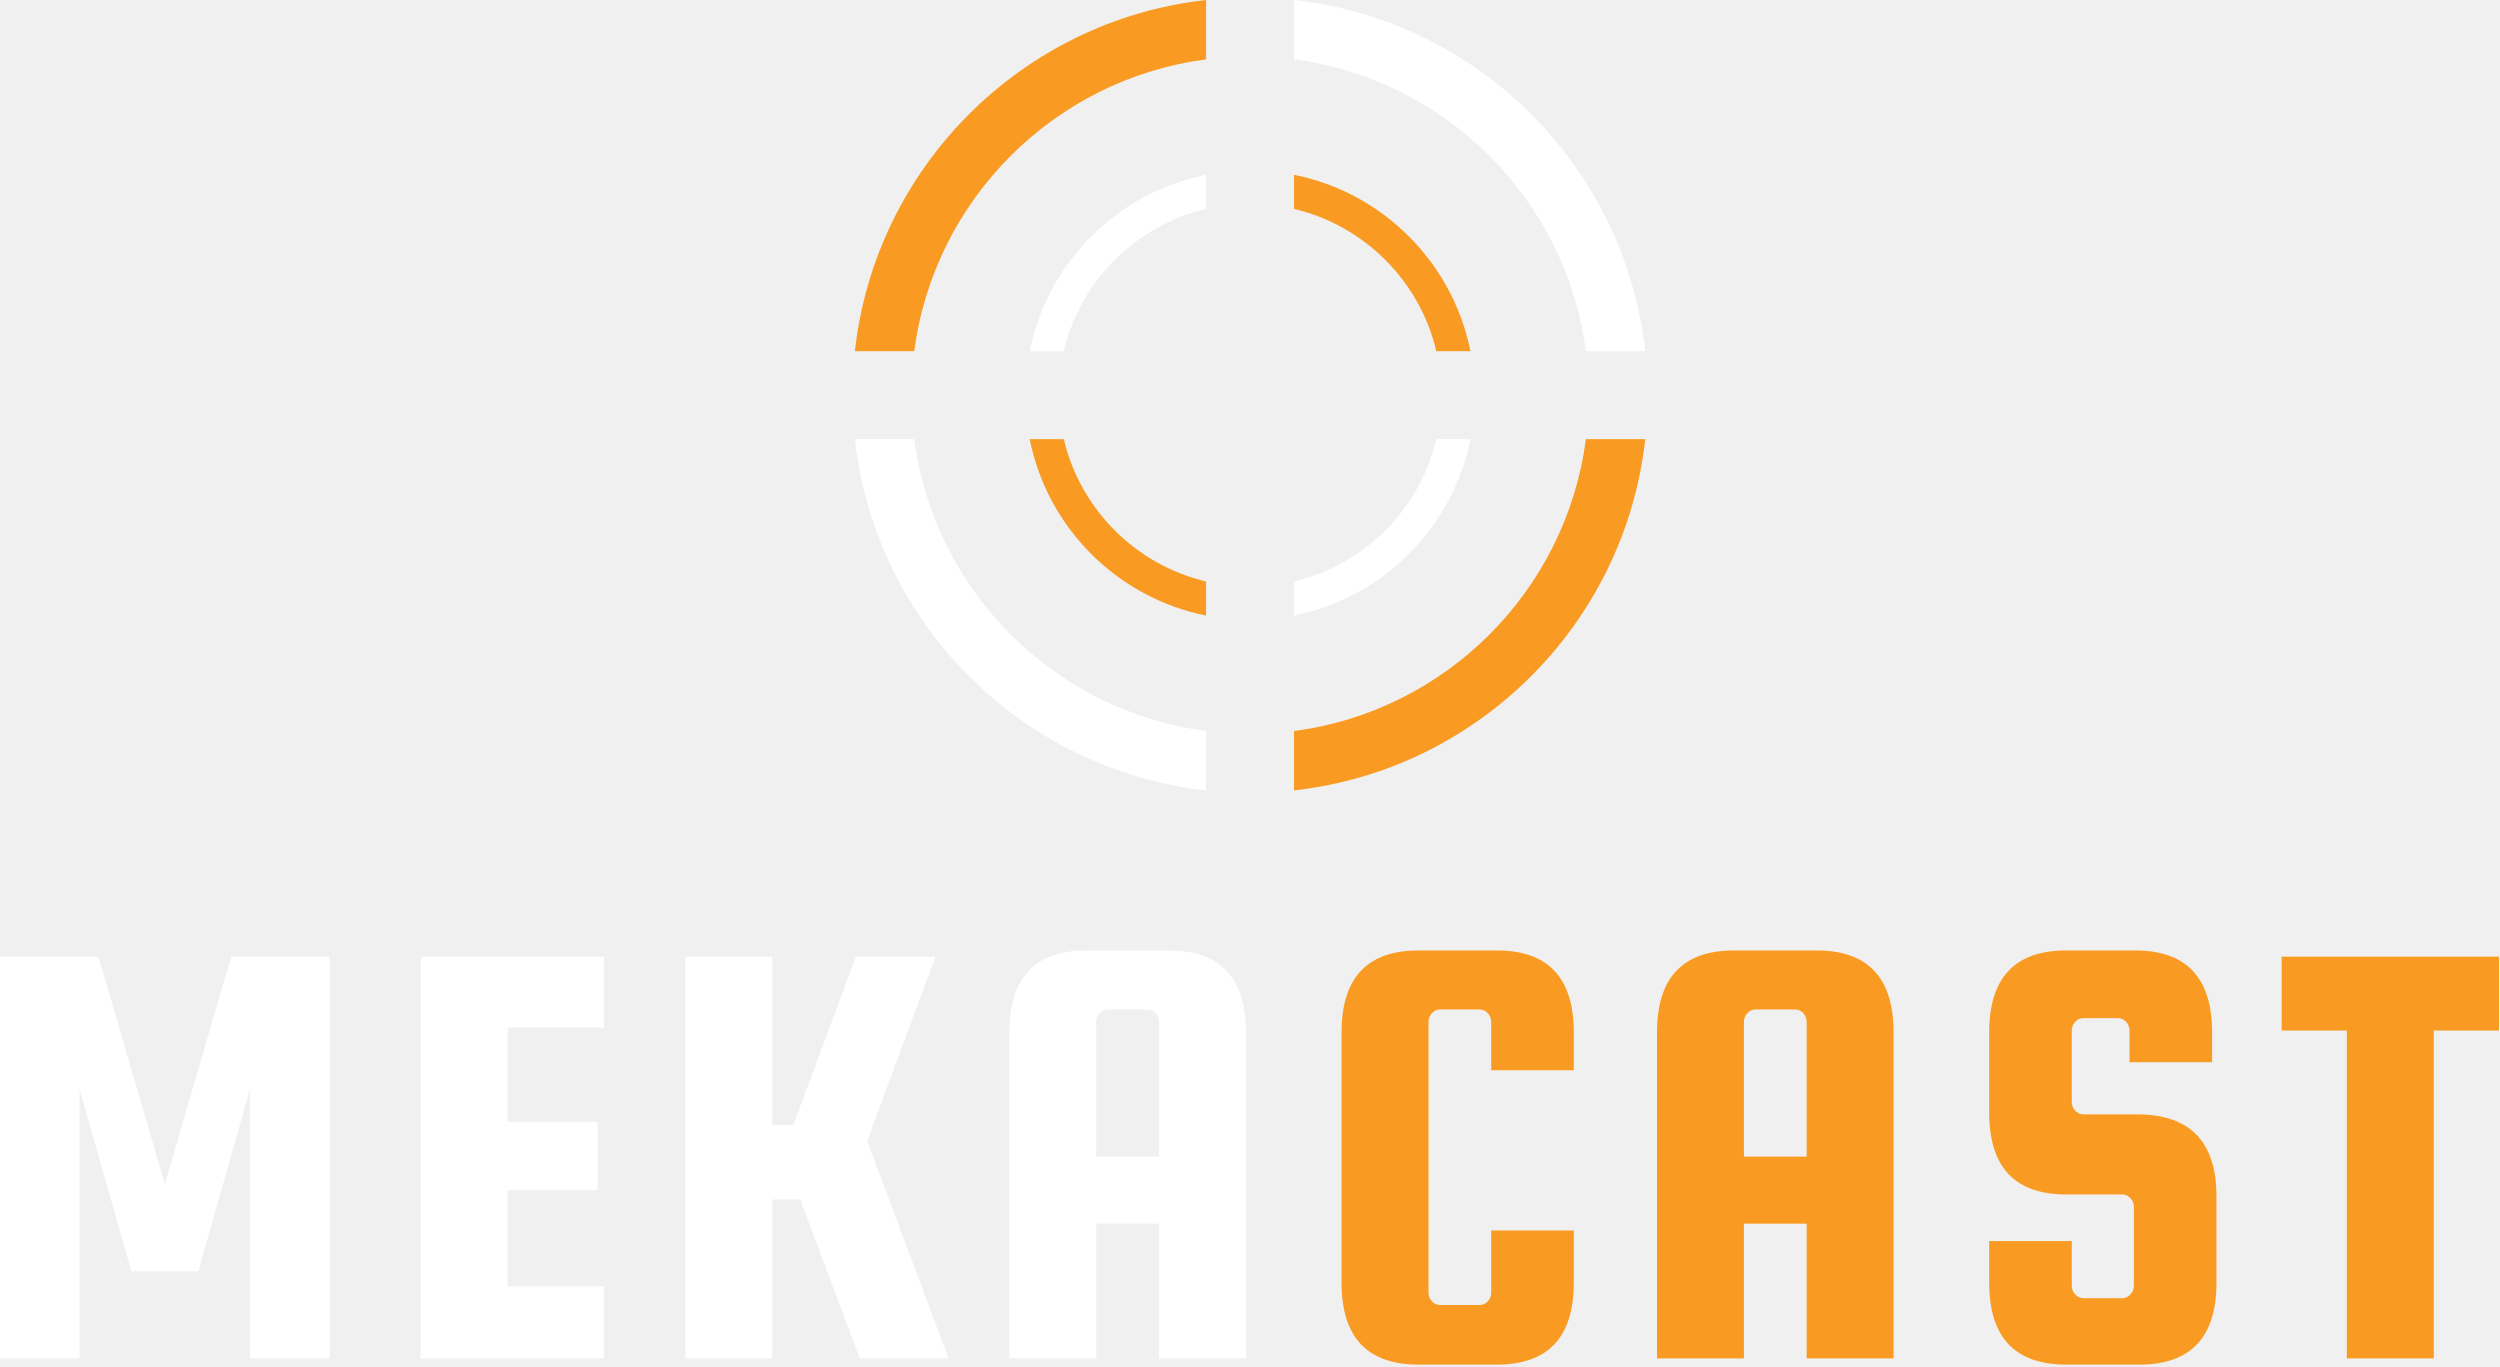
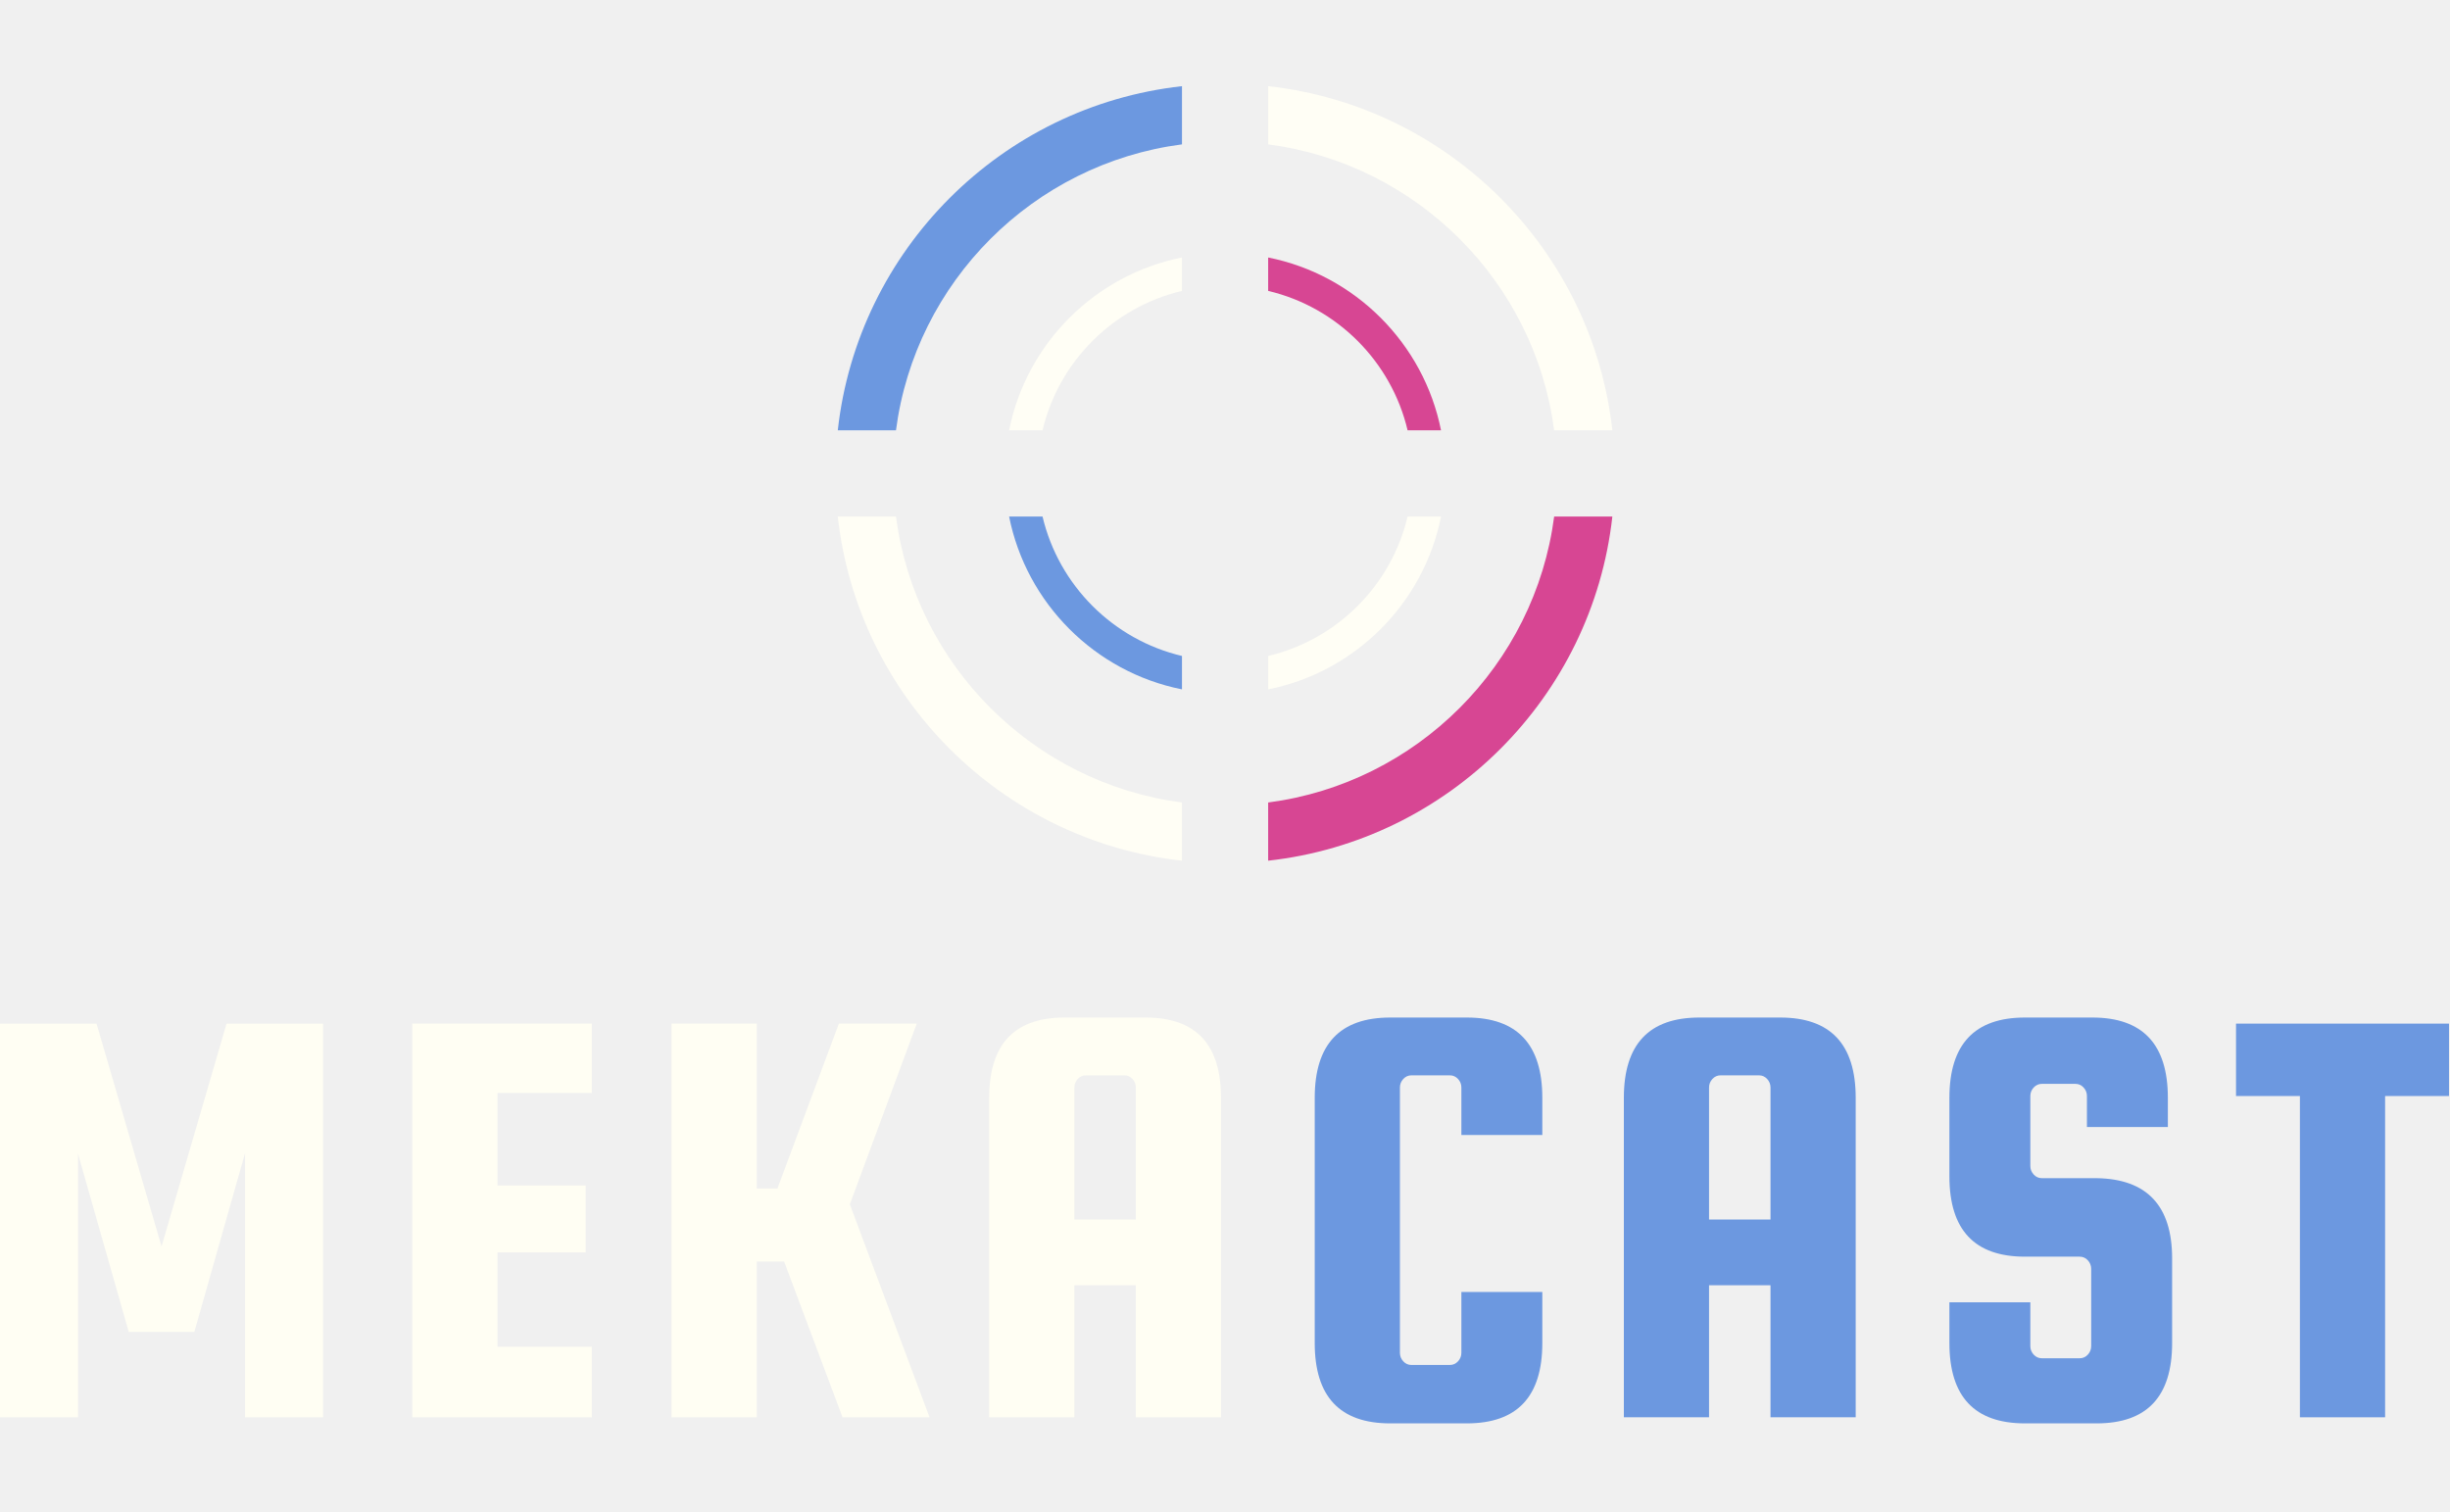
- <svg xmlns="http://www.w3.org/2000/svg" width="100%" height="100%" viewBox="0 0 1334 729" version="1.1" xml:space="preserve" style="fill-rule:evenodd;clip-rule:evenodd;stroke-linejoin:round;stroke-miterlimit:1.414;">
+ <svg xmlns="http://www.w3.org/2000/svg" width="100%" height="100%" viewBox="0 0 1334 823" version="1.1" xml:space="preserve" style="fill-rule:evenodd;clip-rule:evenodd;stroke-linejoin:round;stroke-miterlimit:1.414;">
+   <rect id="bounding" x="0" y="0" width="1333.46" height="822.014" style="fill:none;" />
  <g>
-     <path d="M846.225,187.409l31.686,0c-10.868,-98.292 -89.117,-176.542 -187.409,-187.409l0,31.685c80.932,10.544 145.179,74.792 155.723,155.724" style="fill:#fff;fill-rule:nonzero;" />
-     <path d="M643.572,31.685l0,-31.685c-98.292,10.867 -176.541,89.117 -187.408,187.409l31.685,0c10.545,-80.932 74.792,-145.18 155.723,-155.724" style="fill:#f99b22;fill-rule:nonzero;" />
-     <path d="M487.849,234.338l-31.685,0c10.866,98.292 89.115,176.542 187.408,187.409l0,-31.685c-80.932,-10.545 -145.179,-74.791 -155.723,-155.724" style="fill:#fff;fill-rule:nonzero;" />
-     <path d="M690.502,390.062l0,31.685c98.293,-10.867 176.542,-89.117 187.408,-187.409l-31.685,0c-10.544,80.932 -74.791,145.179 -155.723,155.724" style="fill:#f99b22;fill-rule:nonzero;" />
-     <path d="M766.431,187.409l18.196,0c-9.428,-47.329 -46.796,-84.696 -94.125,-94.125l0,18.196c37.506,8.854 67.075,38.423 75.929,75.929" style="fill:#f99b22;fill-rule:nonzero;" />
-     <path d="M690.502,310.268l0,18.196c47.329,-9.429 84.696,-46.796 94.125,-94.126l-18.196,0c-8.854,37.506 -38.423,67.076 -75.929,75.93" style="fill:#fff;fill-rule:nonzero;" />
-     <path d="M643.572,111.48l0,-18.196c-47.329,9.429 -84.696,46.796 -94.125,94.125l18.197,0c8.854,-37.506 38.423,-67.075 75.928,-75.929" style="fill:#fff;fill-rule:nonzero;" />
-     <path d="M567.644,234.338l-18.197,0c9.429,47.33 46.796,84.697 94.125,94.126l0,-18.196c-37.506,-8.855 -67.074,-38.425 -75.928,-75.93" style="fill:#f99b22;fill-rule:nonzero;" />
+     <g>
+       <path d="M846.225,234.338l31.686,0c-10.868,-98.292 -89.117,-176.542 -187.409,-187.409l0,31.685c80.932,10.544 145.179,74.792 155.723,155.724" style="fill:#fffef5;fill-rule:nonzero;" />
+       <path d="M487.849,281.266l-31.685,0c10.866,98.292 89.115,176.542 187.408,187.409l0,-31.685c-80.932,-10.545 -145.179,-74.791 -155.723,-155.724" style="fill:#fffef5;fill-rule:nonzero;" />
+       <path d="M690.502,357.196l0,18.196c47.329,-9.429 84.696,-46.796 94.125,-94.126l-18.196,0c-8.854,37.506 -38.423,67.076 -75.929,75.93" style="fill:#fffef5;fill-rule:nonzero;" />
+       <path d="M643.572,158.409l0,-18.196c-47.329,9.429 -84.696,46.796 -94.125,94.125l18.197,0c8.854,-37.506 38.423,-67.075 75.928,-75.929" style="fill:#fffef5;fill-rule:nonzero;" />
+     </g>
+     <g>
+       <path d="M643.572,78.613l0,-31.685c-98.292,10.867 -176.541,89.117 -187.408,187.409l31.685,0c10.545,-80.932 74.792,-145.18 155.723,-155.724" style="fill:#6c98e0;fill-rule:nonzero;" />
+       <path d="M690.502,436.99l0,31.685c98.293,-10.867 176.542,-89.117 187.408,-187.409l-31.685,0c-10.544,80.932 -74.791,145.179 -155.723,155.724" style="fill:#d74693;fill-rule:nonzero;" />
+       <path d="M766.431,234.338l18.196,0c-9.428,-47.329 -46.796,-84.696 -94.125,-94.125l0,18.196c37.506,8.854 67.075,38.423 75.929,75.929" style="fill:#d74693;fill-rule:nonzero;" />
+       <path d="M567.644,281.266l-18.197,0c9.429,47.33 46.796,84.697 94.125,94.126l0,-18.196c-37.506,-8.855 -67.074,-38.425 -75.928,-75.93" style="fill:#6c98e0;fill-rule:nonzero;" />
+     </g>
  </g>
  <g>
-     <path d="M42.462,724.844l-42.462,0l0,-214.332l52.572,0l35.385,121.32l35.385,-121.32l52.572,0l0,214.332l-42.462,0l0,-143.899l-27.634,97.393l-35.722,0l-27.634,-97.056l0,143.562Z" style="fill:#fff;fill-rule:nonzero;" />
-     <path d="M270.882,686.41l51.356,0l0,38.434l-97.742,0l0,-214.37l97.742,0l0,37.771l-51.356,0l0,50.363l48.043,0l0,36.446l-48.043,0l0,51.356Z" style="fill:#fff;fill-rule:nonzero;" />
-     <path d="M499.168,510.474l-36.446,98.405l43.404,115.965l-47.38,0l-31.808,-84.82l-14.91,0l0,84.82l-46.386,0l0,-214.37l46.386,0l0,89.79l11.266,0l33.464,-89.79l42.41,0Z" style="fill:#fff;fill-rule:nonzero;" />
-     <path d="M623.748,507.16c27.39,0 41.085,14.579 41.085,43.736l0,173.948l-46.386,0l0,-71.898l-33.464,0l0,71.898l-46.387,0l0,-173.948c0,-29.157 13.695,-43.736 41.085,-43.736l44.067,0Zm-38.765,110.002l33.464,0l0,-71.899c0,-1.767 -0.607,-3.313 -1.822,-4.638c-1.215,-1.326 -2.706,-1.988 -4.473,-1.988l-20.874,0c-1.767,0 -3.258,0.662 -4.473,1.988c-1.215,1.325 -1.822,2.871 -1.822,4.638l0,71.899Z" style="fill:#fff;fill-rule:nonzero;" />
-     <path d="M795.709,689.723l0,-33.133l44.066,0l0,27.832c0,29.157 -13.694,43.736 -41.084,43.736l-41.748,0c-27.39,0 -41.085,-14.579 -41.085,-43.736l0,-133.526c0,-29.157 13.695,-43.736 41.085,-43.736l41.748,0c27.39,0 41.084,14.579 41.084,43.736l0,20.211l-44.066,0l0,-25.844c0,-1.767 -0.608,-3.313 -1.823,-4.638c-1.215,-1.326 -2.706,-1.988 -4.473,-1.988l-20.873,0c-1.768,0 -3.259,0.662 -4.473,1.988c-1.215,1.325 -1.823,2.871 -1.823,4.638l0,144.46c0,1.767 0.608,3.314 1.823,4.639c1.214,1.325 2.705,1.988 4.473,1.988l20.873,0c1.767,0 3.258,-0.663 4.473,-1.988c1.215,-1.325 1.823,-2.872 1.823,-4.639Z" style="fill:#f99b22;fill-rule:nonzero;" />
-     <path d="M969.326,507.16c27.39,0 41.085,14.579 41.085,43.736l0,173.948l-46.387,0l0,-71.898l-33.464,0l0,71.898l-46.386,0l0,-173.948c0,-29.157 13.695,-43.736 41.085,-43.736l44.067,0Zm-38.766,110.002l33.464,0l0,-71.899c0,-1.767 -0.607,-3.313 -1.822,-4.638c-1.215,-1.326 -2.706,-1.988 -4.473,-1.988l-20.874,0c-1.767,0 -3.258,0.662 -4.473,1.988c-1.215,1.325 -1.822,2.871 -1.822,4.638l0,71.899Z" style="fill:#f99b22;fill-rule:nonzero;" />
-     <path d="M1180.38,566.8l-44.067,0l0,-16.898c0,-1.767 -0.608,-3.313 -1.822,-4.639c-1.215,-1.325 -2.706,-1.988 -4.473,-1.988l-18.223,0c-1.768,0 -3.259,0.663 -4.473,1.988c-1.215,1.326 -1.823,2.872 -1.823,4.639l0,38.103c0,1.767 0.608,3.313 1.823,4.639c1.214,1.325 2.705,1.988 4.473,1.988l29.819,0c27.39,0.441 41.085,15.02 41.085,43.735l0,46.055c0,29.157 -13.695,43.736 -41.085,43.736l-39.097,0c-27.39,0 -41.085,-14.579 -41.085,-43.736l0,-22.199l44.067,0l0,23.856c0,1.767 0.608,3.313 1.823,4.638c1.214,1.326 2.705,1.988 4.473,1.988l20.542,0c1.767,0 3.258,-0.662 4.473,-1.988c1.215,-1.325 1.822,-2.871 1.822,-4.638l0,-42.079c0,-1.767 -0.607,-3.314 -1.822,-4.639c-1.215,-1.325 -2.706,-1.988 -4.473,-1.988l-29.82,0c-27.39,0 -41.085,-14.578 -41.085,-43.735l0,-42.742c0,-29.157 13.695,-43.736 41.085,-43.736l36.778,0c27.39,0 41.085,14.579 41.085,43.736l0,15.904Z" style="fill:#f99b22;fill-rule:nonzero;" />
-     <path d="M1217.49,549.902l0,-39.428l115.965,0l0,39.428l-34.789,0l0,174.942l-46.387,0l0,-174.942l-34.789,0Z" style="fill:#f99b22;fill-rule:nonzero;" />
+     <path d="M42.462,771.773l-42.462,0l0,-214.332l52.572,0l35.385,121.32l35.385,-121.32l52.572,0l0,214.332l-42.462,0l0,-143.899l-27.634,97.393l-35.722,0l-27.634,-97.056l0,143.562Z" style="fill:#fffef3;fill-rule:nonzero;" />
+     <path d="M270.882,733.338l51.356,0l0,38.435l-97.742,0l0,-214.371l97.742,0l0,37.772l-51.356,0l0,50.362l48.043,0l0,36.446l-48.043,0l0,51.356Z" style="fill:#fffef3;fill-rule:nonzero;" />
+     <path d="M499.168,557.402l-36.446,98.405l43.404,115.966l-47.38,0l-31.808,-84.821l-14.91,0l0,84.821l-46.386,0l0,-214.371l46.386,0l0,89.791l11.266,0l33.464,-89.791l42.41,0Z" style="fill:#fffef3;fill-rule:nonzero;" />
+     <path d="M623.748,554.089c27.39,0 41.085,14.578 41.085,43.735l0,173.949l-46.386,0l0,-71.899l-33.464,0l0,71.899l-46.387,0l0,-173.949c0,-29.157 13.695,-43.735 41.085,-43.735l44.067,0Zm-38.765,110.001l33.464,0l0,-71.898c0,-1.767 -0.607,-3.314 -1.822,-4.639c-1.215,-1.325 -2.706,-1.988 -4.473,-1.988l-20.874,0c-1.767,0 -3.258,0.663 -4.473,1.988c-1.215,1.325 -1.822,2.872 -1.822,4.639l0,71.898Z" style="fill:#fffef3;fill-rule:nonzero;" />
+     <path d="M795.709,736.652l0,-33.133l44.066,0l0,27.831c0,29.157 -13.694,43.736 -41.084,43.736l-41.748,0c-27.39,0 -41.085,-14.579 -41.085,-43.736l0,-133.526c0,-29.157 13.695,-43.735 41.085,-43.735l41.748,0c27.39,0 41.084,14.578 41.084,43.735l0,20.212l-44.066,0l0,-25.844c0,-1.767 -0.608,-3.314 -1.823,-4.639c-1.215,-1.325 -2.706,-1.988 -4.473,-1.988l-20.873,0c-1.768,0 -3.259,0.663 -4.473,1.988c-1.215,1.325 -1.823,2.872 -1.823,4.639l0,144.46c0,1.767 0.608,3.313 1.823,4.638c1.214,1.326 2.705,1.988 4.473,1.988l20.873,0c1.767,0 3.258,-0.662 4.473,-1.988c1.215,-1.325 1.823,-2.871 1.823,-4.638Z" style="fill:#6c98e0;fill-rule:nonzero;" />
+     <path d="M969.326,554.089c27.39,0 41.085,14.578 41.085,43.735l0,173.949l-46.387,0l0,-71.899l-33.464,0l0,71.899l-46.386,0l0,-173.949c0,-29.157 13.695,-43.735 41.085,-43.735l44.067,0Zm-38.766,110.001l33.464,0l0,-71.898c0,-1.767 -0.607,-3.314 -1.822,-4.639c-1.215,-1.325 -2.706,-1.988 -4.473,-1.988l-20.874,0c-1.767,0 -3.258,0.663 -4.473,1.988c-1.215,1.325 -1.822,2.872 -1.822,4.639l0,71.898Z" style="fill:#6c98e0;fill-rule:nonzero;" />
+     <path d="M1180.38,613.728l-44.067,0l0,-16.898c0,-1.767 -0.608,-3.313 -1.822,-4.638c-1.215,-1.326 -2.706,-1.988 -4.473,-1.988l-18.223,0c-1.768,0 -3.259,0.662 -4.473,1.988c-1.215,1.325 -1.823,2.871 -1.823,4.638l0,38.103c0,1.767 0.608,3.314 1.823,4.639c1.214,1.325 2.705,1.988 4.473,1.988l29.819,0c27.39,0.442 41.085,15.02 41.085,43.736l0,46.054c0,29.157 -13.695,43.736 -41.085,43.736l-39.097,0c-27.39,0 -41.085,-14.579 -41.085,-43.736l0,-22.199l44.067,0l0,23.856c0,1.767 0.608,3.313 1.823,4.639c1.214,1.325 2.705,1.988 4.473,1.988l20.542,0c1.767,0 3.258,-0.663 4.473,-1.988c1.215,-1.326 1.822,-2.872 1.822,-4.639l0,-42.079c0,-1.767 -0.607,-3.313 -1.822,-4.638c-1.215,-1.326 -2.706,-1.988 -4.473,-1.988l-29.82,0c-27.39,0 -41.085,-14.579 -41.085,-43.736l0,-42.742c0,-29.157 13.695,-43.735 41.085,-43.735l36.778,0c27.39,0 41.085,14.578 41.085,43.735l0,15.904Z" style="fill:#6c98e0;fill-rule:nonzero;" />
+     <path d="M1217.49,596.83l0,-39.428l115.965,0l0,39.428l-34.789,0l0,174.943l-46.387,0l0,-174.943l-34.789,0Z" style="fill:#6c98e0;fill-rule:nonzero;" />
  </g>
</svg>
